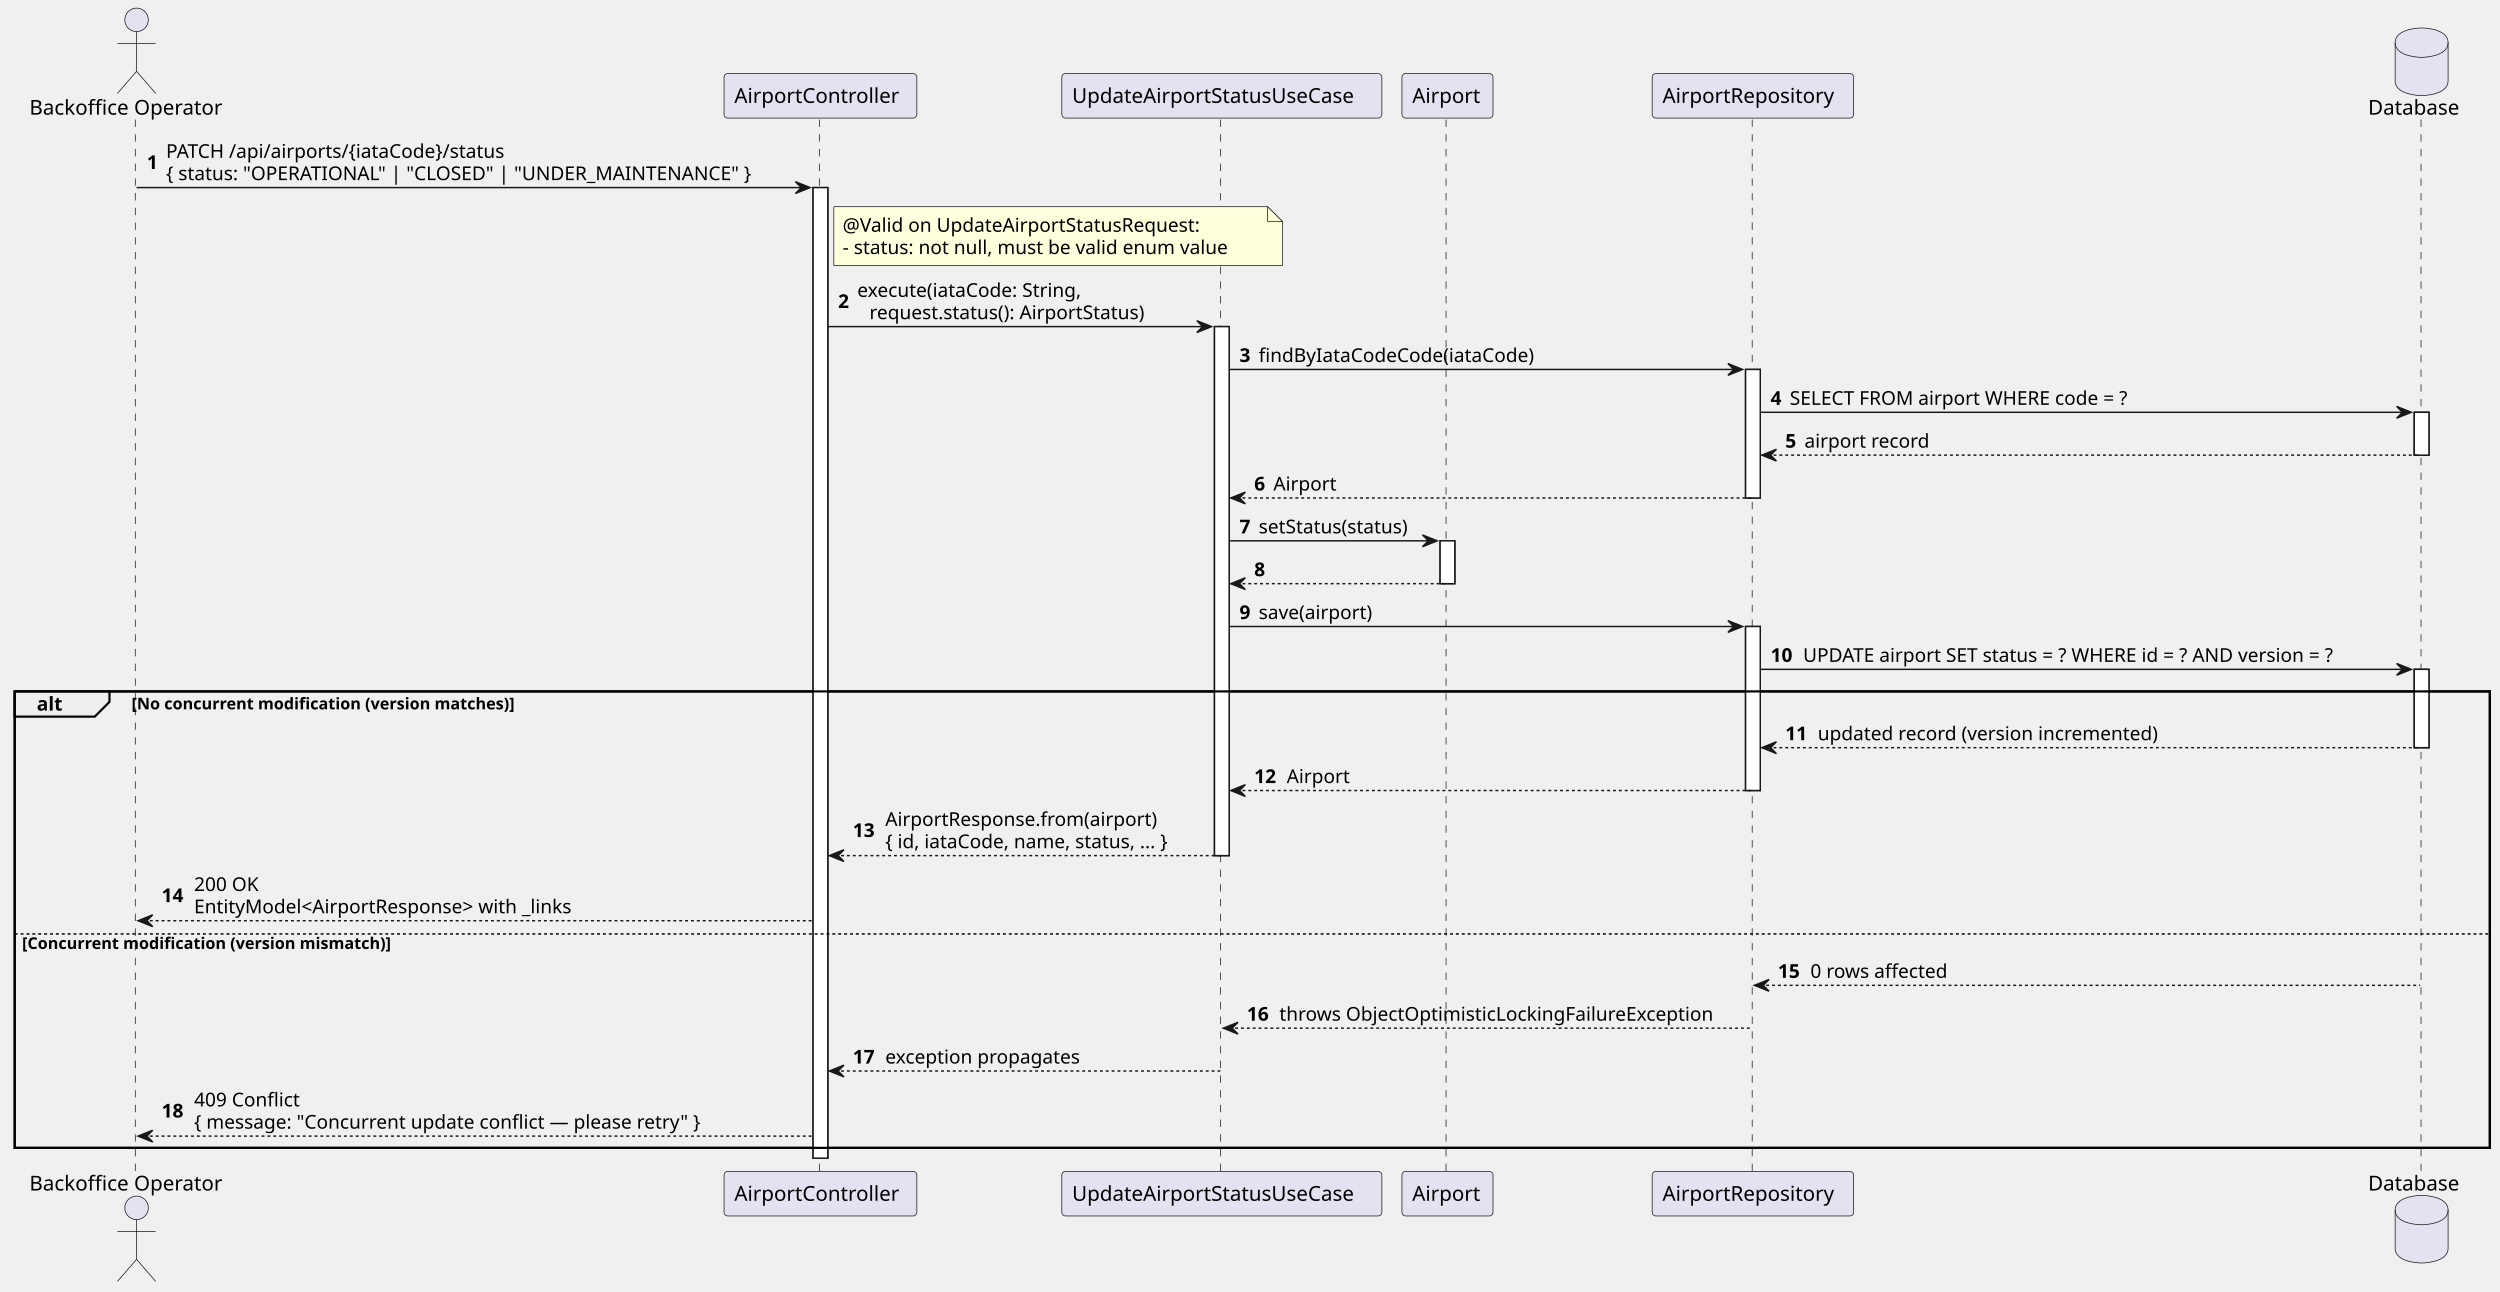
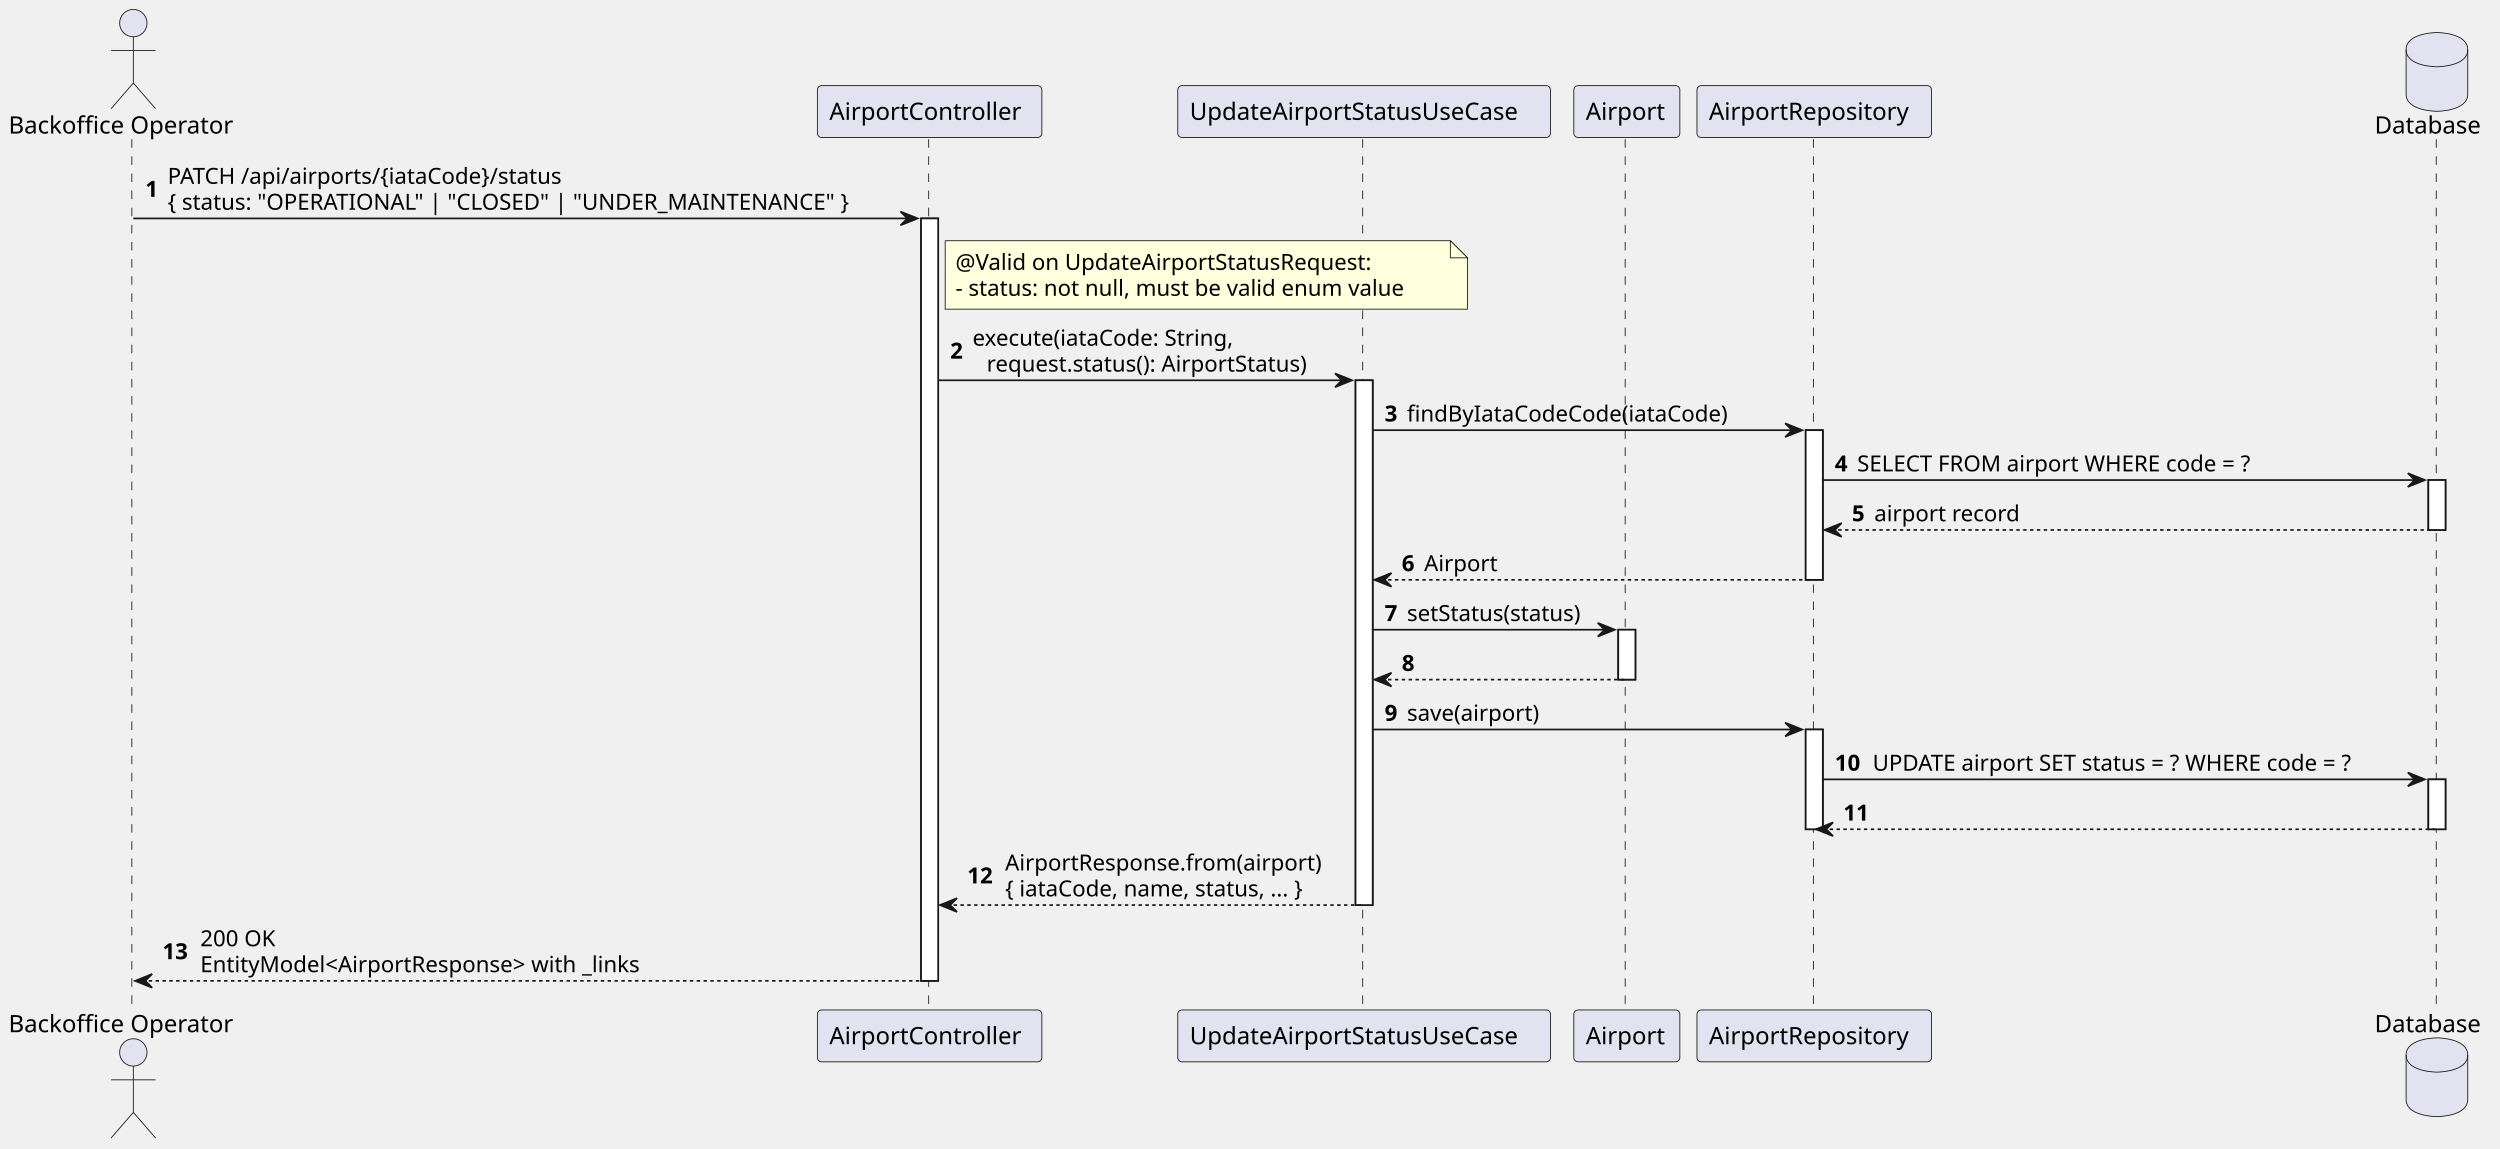
- <svg xmlns="http://www.w3.org/2000/svg" contentStyleType="text/css" data-diagram-type="SEQUENCE" height="878px" preserveAspectRatio="none" style="width:1700px;height:878px;background:#FFFFFF;" version="1.1" viewBox="0 0 1700 878" width="1700px" zoomAndPan="magnify">
+ <svg xmlns="http://www.w3.org/2000/svg" contentStyleType="text/css" data-diagram-type="SEQUENCE" height="671px" preserveAspectRatio="none" style="width:1460px;height:671px;background:#FFFFFF;" version="1.1" viewBox="0 0 1460 671" width="1460px" zoomAndPan="magnify">
  <defs />
  <g>
    <g>
-       <rect fill="#FFFFFF" height="659.992" style="stroke:#181818;stroke-width:1;" width="10" x="552.899" y="127.562" />
-     </g>
-     <g>
-       <rect fill="#FFFFFF" height="359.727" style="stroke:#181818;stroke-width:1;" width="10" x="825.852" y="222.094" />
-     </g>
-     <g>
-       <rect fill="#FFFFFF" height="29.133" style="stroke:#181818;stroke-width:1;" width="10" x="979.279" y="367.758" />
-     </g>
-     <g>
-       <rect fill="#FFFFFF" height="87.398" style="stroke:#181818;stroke-width:1;" width="10" x="1186.983" y="251.227" />
-     </g>
-     <g>
-       <rect fill="#FFFFFF" height="111.531" style="stroke:#181818;stroke-width:1;" width="10" x="1186.983" y="426.023" />
-     </g>
-     <g>
-       <rect fill="#FFFFFF" height="29.133" style="stroke:#181818;stroke-width:1;" width="10" x="1641.702" y="280.359" />
-     </g>
-     <g>
-       <rect fill="#FFFFFF" height="53.266" style="stroke:#181818;stroke-width:1;" width="10" x="1641.702" y="455.156" />
-     </g>
-     <rect fill="none" height="310.398" style="stroke:#000000;stroke-width:1.5;" width="1683.102" x="10" y="470.156" />
+       <rect fill="#FFFFFF" height="445.258" style="stroke:#181818;stroke-width:1;" width="10" x="537.899" y="127.562" />
+     </g>
+     <g>
+       <rect fill="#FFFFFF" height="306.461" style="stroke:#181818;stroke-width:1;" width="10" x="791.639" y="222.094" />
+     </g>
+     <g>
+       <rect fill="#FFFFFF" height="29.133" style="stroke:#181818;stroke-width:1;" width="10" x="945.067" y="367.758" />
+     </g>
+     <g>
+       <rect fill="#FFFFFF" height="87.398" style="stroke:#181818;stroke-width:1;" width="10" x="1054.523" y="251.227" />
+     </g>
+     <g>
+       <rect fill="#FFFFFF" height="58.266" style="stroke:#181818;stroke-width:1;" width="10" x="1054.523" y="426.023" />
+     </g>
+     <g>
+       <rect fill="#FFFFFF" height="29.133" style="stroke:#181818;stroke-width:1;" width="10" x="1418.166" y="280.359" />
+     </g>
+     <g>
+       <rect fill="#FFFFFF" height="29.133" style="stroke:#181818;stroke-width:1;" width="10" x="1418.166" y="455.156" />
+     </g>
    <g class="participant-lifeline" data-entity-uid="part1" data-qualified-name="BO" id="part1-lifeline">
      <g>
-         <rect fill="#000000" fill-opacity="0" height="716.258" width="8" x="88.863" y="81.297" />
-         <line style="stroke:#181818;stroke-width:0.5;stroke-dasharray:5,5;" x1="92" x2="92" y1="81.297" y2="797.555" />
+         <rect fill="#000000" fill-opacity="0" height="509.523" width="8" x="73.863" y="81.297" />
+         <line style="stroke:#181818;stroke-width:0.5;stroke-dasharray:5,5;" x1="77" x2="77" y1="81.297" y2="590.82" />
      </g>
    </g>
    <g class="participant-lifeline" data-entity-uid="part2" data-qualified-name="Ctrl" id="part2-lifeline">
      <g>
-         <rect fill="#000000" fill-opacity="0" height="716.258" width="8" x="553.899" y="81.297" />
-         <line style="stroke:#181818;stroke-width:0.5;stroke-dasharray:5,5;" x1="557.353" x2="557.353" y1="81.297" y2="797.555" />
+         <rect fill="#000000" fill-opacity="0" height="509.523" width="8" x="538.899" y="81.297" />
+         <line style="stroke:#181818;stroke-width:0.5;stroke-dasharray:5,5;" x1="542.353" x2="542.353" y1="81.297" y2="590.82" />
      </g>
    </g>
    <g class="participant-lifeline" data-entity-uid="part3" data-qualified-name="UC" id="part3-lifeline">
      <g>
-         <rect fill="#000000" fill-opacity="0" height="716.258" width="8" x="826.852" y="81.297" />
-         <line style="stroke:#181818;stroke-width:0.5;stroke-dasharray:5,5;" x1="830.027" x2="830.027" y1="81.297" y2="797.555" />
+         <rect fill="#000000" fill-opacity="0" height="509.523" width="8" x="792.639" y="81.297" />
+         <line style="stroke:#181818;stroke-width:0.5;stroke-dasharray:5,5;" x1="795.814" x2="795.814" y1="81.297" y2="590.82" />
      </g>
    </g>
    <g class="participant-lifeline" data-entity-uid="part4" data-qualified-name="Entity" id="part4-lifeline">
      <g>
-         <rect fill="#000000" fill-opacity="0" height="716.258" width="8" x="980.279" y="81.297" />
-         <line style="stroke:#181818;stroke-width:0.5;stroke-dasharray:5,5;" x1="983.319" x2="983.319" y1="81.297" y2="797.555" />
+         <rect fill="#000000" fill-opacity="0" height="509.523" width="8" x="946.067" y="81.297" />
+         <line style="stroke:#181818;stroke-width:0.5;stroke-dasharray:5,5;" x1="949.107" x2="949.107" y1="81.297" y2="590.82" />
      </g>
    </g>
    <g class="participant-lifeline" data-entity-uid="part5" data-qualified-name="Repo" id="part5-lifeline">
      <g>
-         <rect fill="#000000" fill-opacity="0" height="716.258" width="8" x="1187.983" y="81.297" />
-         <line style="stroke:#181818;stroke-width:0.5;stroke-dasharray:5,5;" x1="1191.487" x2="1191.487" y1="81.297" y2="797.555" />
+         <rect fill="#000000" fill-opacity="0" height="509.523" width="8" x="1055.523" y="81.297" />
+         <line style="stroke:#181818;stroke-width:0.5;stroke-dasharray:5,5;" x1="1059.027" x2="1059.027" y1="81.297" y2="590.82" />
      </g>
    </g>
    <g class="participant-lifeline" data-entity-uid="part6" data-qualified-name="DB" id="part6-lifeline">
      <g>
-         <rect fill="#000000" fill-opacity="0" height="716.258" width="8" x="1642.702" y="81.297" />
-         <line style="stroke:#181818;stroke-width:0.5;stroke-dasharray:5,5;" x1="1646.302" x2="1646.302" y1="81.297" y2="797.555" />
+         <rect fill="#000000" fill-opacity="0" height="509.523" width="8" x="1419.166" y="81.297" />
+         <line style="stroke:#181818;stroke-width:0.5;stroke-dasharray:5,5;" x1="1422.766" x2="1422.766" y1="81.297" y2="590.82" />
      </g>
    </g>
    <g class="participant participant-head" data-entity-uid="part1" data-qualified-name="BO" id="part1-head">
-       <text fill="#000000" font-family="sans-serif" font-size="14" lengthAdjust="spacing" textLength="139.727" x="20" y="77.995">Backoffice Operator</text>
-       <ellipse cx="92.863" cy="13.5" fill="#E2E2F0" rx="8" ry="8" style="stroke:#181818;stroke-width:0.5;" />
-       <path d="M92.863,21.5 L92.863,48.5 M79.863,29.5 L105.863,29.5 M92.863,48.5 L79.863,63.5 M92.863,48.5 L105.863,63.5" fill="none" style="stroke:#181818;stroke-width:0.5;" />
+       <text fill="#000000" font-family="sans-serif" font-size="14" lengthAdjust="spacing" textLength="139.727" x="5" y="77.995">Backoffice Operator</text>
+       <ellipse cx="77.863" cy="13.5" fill="#E2E2F0" rx="8" ry="8" style="stroke:#181818;stroke-width:0.5;" />
+       <path d="M77.863,21.5 L77.863,48.5 M64.863,29.5 L90.863,29.5 M77.863,48.5 L64.863,63.5 M77.863,48.5 L90.863,63.5" fill="none" style="stroke:#181818;stroke-width:0.5;" />
    </g>
    <g class="participant participant-tail" data-entity-uid="part1" data-qualified-name="BO" id="part1-tail">
-       <text fill="#000000" font-family="sans-serif" font-size="14" lengthAdjust="spacing" textLength="139.727" x="20" y="809.55">Backoffice Operator</text>
-       <ellipse cx="92.863" cy="821.352" fill="#E2E2F0" rx="8" ry="8" style="stroke:#181818;stroke-width:0.5;" />
-       <path d="M92.863,829.352 L92.863,856.352 M79.863,837.352 L105.863,837.352 M92.863,856.352 L79.863,871.352 M92.863,856.352 L105.863,871.352" fill="none" style="stroke:#181818;stroke-width:0.5;" />
+       <text fill="#000000" font-family="sans-serif" font-size="14" lengthAdjust="spacing" textLength="139.727" x="5" y="602.815">Backoffice Operator</text>
+       <ellipse cx="77.863" cy="614.617" fill="#E2E2F0" rx="8" ry="8" style="stroke:#181818;stroke-width:0.5;" />
+       <path d="M77.863,622.617 L77.863,649.617 M64.863,630.617 L90.863,630.617 M77.863,649.617 L64.863,664.617 M77.863,649.617 L90.863,664.617" fill="none" style="stroke:#181818;stroke-width:0.5;" />
    </g>
    <g class="participant participant-head" data-entity-uid="part2" data-qualified-name="Ctrl" id="part2-head">
-       <rect fill="#E2E2F0" height="30.297" rx="2.5" ry="2.5" style="stroke:#181818;stroke-width:0.5;" width="131.093" x="492.353" y="50" />
-       <text fill="#000000" font-family="sans-serif" font-size="14" lengthAdjust="spacing" textLength="117.093" x="499.353" y="69.995">AirportController</text>
+       <rect fill="#E2E2F0" height="30.297" rx="2.5" ry="2.5" style="stroke:#181818;stroke-width:0.5;" width="131.093" x="477.353" y="50" />
+       <text fill="#000000" font-family="sans-serif" font-size="14" lengthAdjust="spacing" textLength="117.093" x="484.353" y="69.995">AirportController</text>
    </g>
    <g class="participant participant-tail" data-entity-uid="part2" data-qualified-name="Ctrl" id="part2-tail">
-       <rect fill="#E2E2F0" height="30.297" rx="2.5" ry="2.5" style="stroke:#181818;stroke-width:0.5;" width="131.093" x="492.353" y="796.555" />
-       <text fill="#000000" font-family="sans-serif" font-size="14" lengthAdjust="spacing" textLength="117.093" x="499.353" y="816.55">AirportController</text>
+       <rect fill="#E2E2F0" height="30.297" rx="2.5" ry="2.5" style="stroke:#181818;stroke-width:0.5;" width="131.093" x="477.353" y="589.82" />
+       <text fill="#000000" font-family="sans-serif" font-size="14" lengthAdjust="spacing" textLength="117.093" x="484.353" y="609.815">AirportController</text>
    </g>
    <g class="participant participant-head" data-entity-uid="part3" data-qualified-name="UC" id="part3-head">
-       <rect fill="#E2E2F0" height="30.297" rx="2.5" ry="2.5" style="stroke:#181818;stroke-width:0.5;" width="217.649" x="722.027" y="50" />
-       <text fill="#000000" font-family="sans-serif" font-size="14" lengthAdjust="spacing" textLength="203.649" x="729.027" y="69.995">UpdateAirportStatusUseCase</text>
+       <rect fill="#E2E2F0" height="30.297" rx="2.5" ry="2.5" style="stroke:#181818;stroke-width:0.5;" width="217.649" x="687.814" y="50" />
+       <text fill="#000000" font-family="sans-serif" font-size="14" lengthAdjust="spacing" textLength="203.649" x="694.814" y="69.995">UpdateAirportStatusUseCase</text>
    </g>
    <g class="participant participant-tail" data-entity-uid="part3" data-qualified-name="UC" id="part3-tail">
-       <rect fill="#E2E2F0" height="30.297" rx="2.5" ry="2.5" style="stroke:#181818;stroke-width:0.5;" width="217.649" x="722.027" y="796.555" />
-       <text fill="#000000" font-family="sans-serif" font-size="14" lengthAdjust="spacing" textLength="203.649" x="729.027" y="816.55">UpdateAirportStatusUseCase</text>
+       <rect fill="#E2E2F0" height="30.297" rx="2.5" ry="2.5" style="stroke:#181818;stroke-width:0.5;" width="217.649" x="687.814" y="589.82" />
+       <text fill="#000000" font-family="sans-serif" font-size="14" lengthAdjust="spacing" textLength="203.649" x="694.814" y="609.815">UpdateAirportStatusUseCase</text>
    </g>
    <g class="participant participant-head" data-entity-uid="part4" data-qualified-name="Entity" id="part4-head">
-       <rect fill="#E2E2F0" height="30.297" rx="2.5" ry="2.5" style="stroke:#181818;stroke-width:0.5;" width="61.92" x="953.319" y="50" />
-       <text fill="#000000" font-family="sans-serif" font-size="14" lengthAdjust="spacing" textLength="47.92" x="960.319" y="69.995">Airport</text>
+       <rect fill="#E2E2F0" height="30.297" rx="2.5" ry="2.5" style="stroke:#181818;stroke-width:0.5;" width="61.92" x="919.107" y="50" />
+       <text fill="#000000" font-family="sans-serif" font-size="14" lengthAdjust="spacing" textLength="47.92" x="926.107" y="69.995">Airport</text>
    </g>
    <g class="participant participant-tail" data-entity-uid="part4" data-qualified-name="Entity" id="part4-tail">
-       <rect fill="#E2E2F0" height="30.297" rx="2.5" ry="2.5" style="stroke:#181818;stroke-width:0.5;" width="61.92" x="953.319" y="796.555" />
-       <text fill="#000000" font-family="sans-serif" font-size="14" lengthAdjust="spacing" textLength="47.92" x="960.319" y="816.55">Airport</text>
+       <rect fill="#E2E2F0" height="30.297" rx="2.5" ry="2.5" style="stroke:#181818;stroke-width:0.5;" width="61.92" x="919.107" y="589.82" />
+       <text fill="#000000" font-family="sans-serif" font-size="14" lengthAdjust="spacing" textLength="47.92" x="926.107" y="609.815">Airport</text>
    </g>
    <g class="participant participant-head" data-entity-uid="part5" data-qualified-name="Repo" id="part5-head">
-       <rect fill="#E2E2F0" height="30.297" rx="2.5" ry="2.5" style="stroke:#181818;stroke-width:0.5;" width="136.992" x="1123.487" y="50" />
-       <text fill="#000000" font-family="sans-serif" font-size="14" lengthAdjust="spacing" textLength="122.992" x="1130.487" y="69.995">AirportRepository</text>
+       <rect fill="#E2E2F0" height="30.297" rx="2.5" ry="2.5" style="stroke:#181818;stroke-width:0.5;" width="136.992" x="991.027" y="50" />
+       <text fill="#000000" font-family="sans-serif" font-size="14" lengthAdjust="spacing" textLength="122.992" x="998.027" y="69.995">AirportRepository</text>
    </g>
    <g class="participant participant-tail" data-entity-uid="part5" data-qualified-name="Repo" id="part5-tail">
-       <rect fill="#E2E2F0" height="30.297" rx="2.5" ry="2.5" style="stroke:#181818;stroke-width:0.5;" width="136.992" x="1123.487" y="796.555" />
-       <text fill="#000000" font-family="sans-serif" font-size="14" lengthAdjust="spacing" textLength="122.992" x="1130.487" y="816.55">AirportRepository</text>
+       <rect fill="#E2E2F0" height="30.297" rx="2.5" ry="2.5" style="stroke:#181818;stroke-width:0.5;" width="136.992" x="991.027" y="589.82" />
+       <text fill="#000000" font-family="sans-serif" font-size="14" lengthAdjust="spacing" textLength="122.992" x="998.027" y="609.815">AirportRepository</text>
    </g>
    <g class="participant participant-head" data-entity-uid="part6" data-qualified-name="DB" id="part6-head">
-       <text fill="#000000" font-family="sans-serif" font-size="14" lengthAdjust="spacing" textLength="66.801" x="1610.302" y="77.995">Database</text>
-       <path d="M1628.702,29 C1628.702,19 1646.702,19 1646.702,19 C1646.702,19 1664.702,19 1664.702,29 L1664.702,55 C1664.702,65 1646.702,65 1646.702,65 C1646.702,65 1628.702,65 1628.702,55 L1628.702,29" fill="#E2E2F0" style="stroke:#181818;stroke-width:0.5;" />
-       <path d="M1628.702,29 C1628.702,39 1646.702,39 1646.702,39 C1646.702,39 1664.702,39 1664.702,29" fill="none" style="stroke:#181818;stroke-width:0.5;" />
+       <text fill="#000000" font-family="sans-serif" font-size="14" lengthAdjust="spacing" textLength="66.801" x="1386.766" y="77.995">Database</text>
+       <path d="M1405.166,29 C1405.166,19 1423.166,19 1423.166,19 C1423.166,19 1441.166,19 1441.166,29 L1441.166,55 C1441.166,65 1423.166,65 1423.166,65 C1423.166,65 1405.166,65 1405.166,55 L1405.166,29" fill="#E2E2F0" style="stroke:#181818;stroke-width:0.5;" />
+       <path d="M1405.166,29 C1405.166,39 1423.166,39 1423.166,39 C1423.166,39 1441.166,39 1441.166,29" fill="none" style="stroke:#181818;stroke-width:0.5;" />
    </g>
    <g class="participant participant-tail" data-entity-uid="part6" data-qualified-name="DB" id="part6-tail">
-       <text fill="#000000" font-family="sans-serif" font-size="14" lengthAdjust="spacing" textLength="66.801" x="1610.302" y="809.55">Database</text>
-       <path d="M1628.702,822.852 C1628.702,812.852 1646.702,812.852 1646.702,812.852 C1646.702,812.852 1664.702,812.852 1664.702,822.852 L1664.702,848.852 C1664.702,858.852 1646.702,858.852 1646.702,858.852 C1646.702,858.852 1628.702,858.852 1628.702,848.852 L1628.702,822.852" fill="#E2E2F0" style="stroke:#181818;stroke-width:0.5;" />
-       <path d="M1628.702,822.852 C1628.702,832.852 1646.702,832.852 1646.702,832.852 C1646.702,832.852 1664.702,832.852 1664.702,822.852" fill="none" style="stroke:#181818;stroke-width:0.5;" />
-     </g>
-     <g>
-       <rect fill="#FFFFFF" height="659.992" style="stroke:#181818;stroke-width:1;" width="10" x="552.899" y="127.562" />
-     </g>
-     <g>
-       <rect fill="#FFFFFF" height="359.727" style="stroke:#181818;stroke-width:1;" width="10" x="825.852" y="222.094" />
-     </g>
-     <g>
-       <rect fill="#FFFFFF" height="29.133" style="stroke:#181818;stroke-width:1;" width="10" x="979.279" y="367.758" />
-     </g>
-     <g>
-       <rect fill="#FFFFFF" height="87.398" style="stroke:#181818;stroke-width:1;" width="10" x="1186.983" y="251.227" />
-     </g>
-     <g>
-       <rect fill="#FFFFFF" height="111.531" style="stroke:#181818;stroke-width:1;" width="10" x="1186.983" y="426.023" />
-     </g>
-     <g>
-       <rect fill="#FFFFFF" height="29.133" style="stroke:#181818;stroke-width:1;" width="10" x="1641.702" y="280.359" />
-     </g>
-     <g>
-       <rect fill="#FFFFFF" height="53.266" style="stroke:#181818;stroke-width:1;" width="10" x="1641.702" y="455.156" />
+       <text fill="#000000" font-family="sans-serif" font-size="14" lengthAdjust="spacing" textLength="66.801" x="1386.766" y="602.815">Database</text>
+       <path d="M1405.166,616.117 C1405.166,606.117 1423.166,606.117 1423.166,606.117 C1423.166,606.117 1441.166,606.117 1441.166,616.117 L1441.166,642.117 C1441.166,652.117 1423.166,652.117 1423.166,652.117 C1423.166,652.117 1405.166,652.117 1405.166,642.117 L1405.166,616.117" fill="#E2E2F0" style="stroke:#181818;stroke-width:0.5;" />
+       <path d="M1405.166,616.117 C1405.166,626.117 1423.166,626.117 1423.166,626.117 C1423.166,626.117 1441.166,626.117 1441.166,616.117" fill="none" style="stroke:#181818;stroke-width:0.5;" />
+     </g>
+     <g>
+       <rect fill="#FFFFFF" height="445.258" style="stroke:#181818;stroke-width:1;" width="10" x="537.899" y="127.562" />
+     </g>
+     <g>
+       <rect fill="#FFFFFF" height="306.461" style="stroke:#181818;stroke-width:1;" width="10" x="791.639" y="222.094" />
+     </g>
+     <g>
+       <rect fill="#FFFFFF" height="29.133" style="stroke:#181818;stroke-width:1;" width="10" x="945.067" y="367.758" />
+     </g>
+     <g>
+       <rect fill="#FFFFFF" height="87.398" style="stroke:#181818;stroke-width:1;" width="10" x="1054.523" y="251.227" />
+     </g>
+     <g>
+       <rect fill="#FFFFFF" height="58.266" style="stroke:#181818;stroke-width:1;" width="10" x="1054.523" y="426.023" />
+     </g>
+     <g>
+       <rect fill="#FFFFFF" height="29.133" style="stroke:#181818;stroke-width:1;" width="10" x="1418.166" y="280.359" />
+     </g>
+     <g>
+       <rect fill="#FFFFFF" height="29.133" style="stroke:#181818;stroke-width:1;" width="10" x="1418.166" y="455.156" />
    </g>
    <g class="message" data-entity-1="part1" data-entity-2="part2" id="msg1">
-       <polygon fill="#181818" points="540.899,123.562,550.899,127.562,540.899,131.562,544.899,127.562" style="stroke:#181818;stroke-width:1;" />
-       <line style="stroke:#181818;stroke-width:1;" x1="92.863" x2="546.899" y1="127.562" y2="127.562" />
-       <text fill="#000000" font-family="sans-serif" font-size="13" font-weight="bold" lengthAdjust="spacing" textLength="9.045" x="99.863" y="114.93">1</text>
-       <text fill="#000000" font-family="sans-serif" font-size="13" lengthAdjust="spacing" textLength="249.761" x="112.909" y="107.364">PATCH /api/airports/{iataCode}/status</text>
-       <text fill="#000000" font-family="sans-serif" font-size="13" lengthAdjust="spacing" textLength="427.991" x="112.909" y="122.497">{ status: "OPERATIONAL" | "CLOSED" | "UNDER_MAINTENANCE" }</text>
-     </g>
-     <path d="M567,140.562 L567,180.562 L872,180.562 L872,150.562 L862,140.562 L567,140.562" fill="#FEFFDD" style="stroke:#181818;stroke-width:0.5;" />
-     <path d="M862,140.562 L862,150.562 L872,150.562 L862,140.562" fill="#FEFFDD" style="stroke:#181818;stroke-width:0.5;" />
-     <text fill="#000000" font-family="sans-serif" font-size="13" lengthAdjust="spacing" textLength="260.565" x="573" y="157.629">@Valid on UpdateAirportStatusRequest:</text>
-     <text fill="#000000" font-family="sans-serif" font-size="13" lengthAdjust="spacing" textLength="284.007" x="573" y="172.762">- status: not null, must be valid enum value</text>
+       <polygon fill="#181818" points="525.899,123.562,535.899,127.562,525.899,131.562,529.899,127.562" style="stroke:#181818;stroke-width:1;" />
+       <line style="stroke:#181818;stroke-width:1;" x1="77.863" x2="531.899" y1="127.562" y2="127.562" />
+       <text fill="#000000" font-family="sans-serif" font-size="13" font-weight="bold" lengthAdjust="spacing" textLength="9.045" x="84.863" y="114.93">1</text>
+       <text fill="#000000" font-family="sans-serif" font-size="13" lengthAdjust="spacing" textLength="249.761" x="97.909" y="107.364">PATCH /api/airports/{iataCode}/status</text>
+       <text fill="#000000" font-family="sans-serif" font-size="13" lengthAdjust="spacing" textLength="427.991" x="97.909" y="122.497">{ status: "OPERATIONAL" | "CLOSED" | "UNDER_MAINTENANCE" }</text>
+     </g>
+     <path d="M552,140.562 L552,180.562 L857,180.562 L857,150.562 L847,140.562 L552,140.562" fill="#FEFFDD" style="stroke:#181818;stroke-width:0.5;" />
+     <path d="M847,140.562 L847,150.562 L857,150.562 L847,140.562" fill="#FEFFDD" style="stroke:#181818;stroke-width:0.5;" />
+     <text fill="#000000" font-family="sans-serif" font-size="13" lengthAdjust="spacing" textLength="260.565" x="558" y="157.629">@Valid on UpdateAirportStatusRequest:</text>
+     <text fill="#000000" font-family="sans-serif" font-size="13" lengthAdjust="spacing" textLength="284.007" x="558" y="172.762">- status: not null, must be valid enum value</text>
    <g class="message" data-entity-1="part2" data-entity-2="part3" id="msg2">
-       <polygon fill="#181818" points="813.852,218.094,823.852,222.094,813.852,226.094,817.852,222.094" style="stroke:#181818;stroke-width:1;" />
-       <line style="stroke:#181818;stroke-width:1;" x1="562.899" x2="819.852" y1="222.094" y2="222.094" />
-       <text fill="#000000" font-family="sans-serif" font-size="13" font-weight="bold" lengthAdjust="spacing" textLength="9.045" x="569.899" y="209.461">2</text>
-       <text fill="#000000" font-family="sans-serif" font-size="13" lengthAdjust="spacing" textLength="166.607" x="582.945" y="201.895">execute(iataCode: String,</text>
-       <text fill="#000000" font-family="sans-serif" font-size="13" lengthAdjust="spacing" textLength="203.43" x="591.21" y="217.028">request.status(): AirportStatus)</text>
+       <polygon fill="#181818" points="779.639,218.094,789.639,222.094,779.639,226.094,783.639,222.094" style="stroke:#181818;stroke-width:1;" />
+       <line style="stroke:#181818;stroke-width:1;" x1="547.899" x2="785.639" y1="222.094" y2="222.094" />
+       <text fill="#000000" font-family="sans-serif" font-size="13" font-weight="bold" lengthAdjust="spacing" textLength="9.045" x="554.899" y="209.461">2</text>
+       <text fill="#000000" font-family="sans-serif" font-size="13" lengthAdjust="spacing" textLength="166.607" x="567.945" y="201.895">execute(iataCode: String,</text>
+       <text fill="#000000" font-family="sans-serif" font-size="13" lengthAdjust="spacing" textLength="203.43" x="576.21" y="217.028">request.status(): AirportStatus)</text>
    </g>
    <g class="message" data-entity-1="part3" data-entity-2="part5" id="msg3">
-       <polygon fill="#181818" points="1174.983,247.227,1184.983,251.227,1174.983,255.227,1178.983,251.227" style="stroke:#181818;stroke-width:1;" />
-       <line style="stroke:#181818;stroke-width:1;" x1="835.852" x2="1180.983" y1="251.227" y2="251.227" />
-       <text fill="#000000" font-family="sans-serif" font-size="13" font-weight="bold" lengthAdjust="spacing" textLength="9.045" x="842.852" y="246.161">3</text>
-       <text fill="#000000" font-family="sans-serif" font-size="13" lengthAdjust="spacing" textLength="200.783" x="855.897" y="246.161">findByIataCodeCode(iataCode)</text>
+       <polygon fill="#181818" points="1042.523,247.227,1052.523,251.227,1042.523,255.227,1046.523,251.227" style="stroke:#181818;stroke-width:1;" />
+       <line style="stroke:#181818;stroke-width:1;" x1="801.639" x2="1048.523" y1="251.227" y2="251.227" />
+       <text fill="#000000" font-family="sans-serif" font-size="13" font-weight="bold" lengthAdjust="spacing" textLength="9.045" x="808.639" y="246.161">3</text>
+       <text fill="#000000" font-family="sans-serif" font-size="13" lengthAdjust="spacing" textLength="200.783" x="821.685" y="246.161">findByIataCodeCode(iataCode)</text>
    </g>
    <g class="message" data-entity-1="part5" data-entity-2="part6" id="msg4">
-       <polygon fill="#181818" points="1629.702,276.359,1639.702,280.359,1629.702,284.359,1633.702,280.359" style="stroke:#181818;stroke-width:1;" />
-       <line style="stroke:#181818;stroke-width:1;" x1="1196.983" x2="1635.702" y1="280.359" y2="280.359" />
-       <text fill="#000000" font-family="sans-serif" font-size="13" font-weight="bold" lengthAdjust="spacing" textLength="9.045" x="1203.983" y="275.293">4</text>
-       <text fill="#000000" font-family="sans-serif" font-size="13" lengthAdjust="spacing" textLength="252.497" x="1217.028" y="275.293">SELECT FROM airport WHERE code = ?</text>
+       <polygon fill="#181818" points="1406.166,276.359,1416.166,280.359,1406.166,284.359,1410.166,280.359" style="stroke:#181818;stroke-width:1;" />
+       <line style="stroke:#181818;stroke-width:1;" x1="1064.523" x2="1412.166" y1="280.359" y2="280.359" />
+       <text fill="#000000" font-family="sans-serif" font-size="13" font-weight="bold" lengthAdjust="spacing" textLength="9.045" x="1071.523" y="275.293">4</text>
+       <text fill="#000000" font-family="sans-serif" font-size="13" lengthAdjust="spacing" textLength="252.497" x="1084.568" y="275.293">SELECT FROM airport WHERE code = ?</text>
    </g>
    <g class="message" data-entity-1="part6" data-entity-2="part5" id="msg5">
-       <polygon fill="#181818" points="1207.983,305.492,1197.983,309.492,1207.983,313.492,1203.983,309.492" style="stroke:#181818;stroke-width:1;" />
-       <line style="stroke:#181818;stroke-width:1;stroke-dasharray:2,2;" x1="1201.983" x2="1645.702" y1="309.492" y2="309.492" />
-       <text fill="#000000" font-family="sans-serif" font-size="13" font-weight="bold" lengthAdjust="spacing" textLength="9.045" x="1213.983" y="304.426">5</text>
-       <text fill="#000000" font-family="sans-serif" font-size="13" lengthAdjust="spacing" textLength="89.743" x="1227.028" y="304.426">airport record</text>
+       <polygon fill="#181818" points="1075.523,305.492,1065.523,309.492,1075.523,313.492,1071.523,309.492" style="stroke:#181818;stroke-width:1;" />
+       <line style="stroke:#181818;stroke-width:1;stroke-dasharray:2,2;" x1="1069.523" x2="1422.166" y1="309.492" y2="309.492" />
+       <text fill="#000000" font-family="sans-serif" font-size="13" font-weight="bold" lengthAdjust="spacing" textLength="9.045" x="1081.523" y="304.426">5</text>
+       <text fill="#000000" font-family="sans-serif" font-size="13" lengthAdjust="spacing" textLength="89.743" x="1094.568" y="304.426">airport record</text>
    </g>
    <g class="message" data-entity-1="part5" data-entity-2="part3" id="msg6">
-       <polygon fill="#181818" points="846.852,334.625,836.852,338.625,846.852,342.625,842.852,338.625" style="stroke:#181818;stroke-width:1;" />
-       <line style="stroke:#181818;stroke-width:1;stroke-dasharray:2,2;" x1="840.852" x2="1190.983" y1="338.625" y2="338.625" />
-       <text fill="#000000" font-family="sans-serif" font-size="13" font-weight="bold" lengthAdjust="spacing" textLength="9.045" x="852.852" y="333.559">6</text>
-       <text fill="#000000" font-family="sans-serif" font-size="13" lengthAdjust="spacing" textLength="44.497" x="865.897" y="333.559">Airport</text>
+       <polygon fill="#181818" points="812.639,334.625,802.639,338.625,812.639,342.625,808.639,338.625" style="stroke:#181818;stroke-width:1;" />
+       <line style="stroke:#181818;stroke-width:1;stroke-dasharray:2,2;" x1="806.639" x2="1058.523" y1="338.625" y2="338.625" />
+       <text fill="#000000" font-family="sans-serif" font-size="13" font-weight="bold" lengthAdjust="spacing" textLength="9.045" x="818.639" y="333.559">6</text>
+       <text fill="#000000" font-family="sans-serif" font-size="13" lengthAdjust="spacing" textLength="44.497" x="831.685" y="333.559">Airport</text>
    </g>
    <g class="message" data-entity-1="part3" data-entity-2="part4" id="msg7">
-       <polygon fill="#181818" points="967.279,363.758,977.279,367.758,967.279,371.758,971.279,367.758" style="stroke:#181818;stroke-width:1;" />
-       <line style="stroke:#181818;stroke-width:1;" x1="835.852" x2="973.279" y1="367.758" y2="367.758" />
-       <text fill="#000000" font-family="sans-serif" font-size="13" font-weight="bold" lengthAdjust="spacing" textLength="9.045" x="842.852" y="362.692">7</text>
-       <text fill="#000000" font-family="sans-serif" font-size="13" lengthAdjust="spacing" textLength="111.382" x="855.897" y="362.692">setStatus(status)</text>
+       <polygon fill="#181818" points="933.067,363.758,943.067,367.758,933.067,371.758,937.067,367.758" style="stroke:#181818;stroke-width:1;" />
+       <line style="stroke:#181818;stroke-width:1;" x1="801.639" x2="939.067" y1="367.758" y2="367.758" />
+       <text fill="#000000" font-family="sans-serif" font-size="13" font-weight="bold" lengthAdjust="spacing" textLength="9.045" x="808.639" y="362.692">7</text>
+       <text fill="#000000" font-family="sans-serif" font-size="13" lengthAdjust="spacing" textLength="111.382" x="821.685" y="362.692">setStatus(status)</text>
    </g>
    <g class="message" data-entity-1="part4" data-entity-2="part3" id="msg8">
-       <polygon fill="#181818" points="846.852,392.891,836.852,396.891,846.852,400.891,842.852,396.891" style="stroke:#181818;stroke-width:1;" />
-       <line style="stroke:#181818;stroke-width:1;stroke-dasharray:2,2;" x1="840.852" x2="983.279" y1="396.891" y2="396.891" />
-       <text fill="#000000" font-family="sans-serif" font-size="13" font-weight="bold" lengthAdjust="spacing" textLength="9.045" x="852.852" y="391.825">8</text>
-       <text fill="#000000" font-family="sans-serif" font-size="13" lengthAdjust="spacing" textLength="4.132" x="865.897" y="391.825"> </text>
+       <polygon fill="#181818" points="812.639,392.891,802.639,396.891,812.639,400.891,808.639,396.891" style="stroke:#181818;stroke-width:1;" />
+       <line style="stroke:#181818;stroke-width:1;stroke-dasharray:2,2;" x1="806.639" x2="949.067" y1="396.891" y2="396.891" />
+       <text fill="#000000" font-family="sans-serif" font-size="13" font-weight="bold" lengthAdjust="spacing" textLength="9.045" x="818.639" y="391.825">8</text>
+       <text fill="#000000" font-family="sans-serif" font-size="13" lengthAdjust="spacing" textLength="4.132" x="831.685" y="391.825"> </text>
    </g>
    <g class="message" data-entity-1="part3" data-entity-2="part5" id="msg9">
-       <polygon fill="#181818" points="1174.983,422.023,1184.983,426.023,1174.983,430.023,1178.983,426.023" style="stroke:#181818;stroke-width:1;" />
-       <line style="stroke:#181818;stroke-width:1;" x1="835.852" x2="1180.983" y1="426.023" y2="426.023" />
-       <text fill="#000000" font-family="sans-serif" font-size="13" font-weight="bold" lengthAdjust="spacing" textLength="9.045" x="842.852" y="420.957">9</text>
-       <text fill="#000000" font-family="sans-serif" font-size="13" lengthAdjust="spacing" textLength="84.144" x="855.897" y="420.957">save(airport)</text>
+       <polygon fill="#181818" points="1042.523,422.023,1052.523,426.023,1042.523,430.023,1046.523,426.023" style="stroke:#181818;stroke-width:1;" />
+       <line style="stroke:#181818;stroke-width:1;" x1="801.639" x2="1048.523" y1="426.023" y2="426.023" />
+       <text fill="#000000" font-family="sans-serif" font-size="13" font-weight="bold" lengthAdjust="spacing" textLength="9.045" x="808.639" y="420.957">9</text>
+       <text fill="#000000" font-family="sans-serif" font-size="13" lengthAdjust="spacing" textLength="84.144" x="821.685" y="420.957">save(airport)</text>
    </g>
    <g class="message" data-entity-1="part5" data-entity-2="part6" id="msg10">
-       <polygon fill="#181818" points="1629.702,451.156,1639.702,455.156,1629.702,459.156,1633.702,455.156" style="stroke:#181818;stroke-width:1;" />
-       <line style="stroke:#181818;stroke-width:1;" x1="1196.983" x2="1635.702" y1="455.156" y2="455.156" />
-       <text fill="#000000" font-family="sans-serif" font-size="13" font-weight="bold" lengthAdjust="spacing" textLength="18.091" x="1203.983" y="450.09">10</text>
-       <text fill="#000000" font-family="sans-serif" font-size="13" lengthAdjust="spacing" textLength="403.628" x="1226.074" y="450.09">UPDATE airport SET status = ? WHERE id = ? AND version = ?</text>
-     </g>
-     <path d="M10,470.156 L74.443,470.156 L74.443,477.289 L64.443,487.289 L10,487.289 L10,470.156" fill="#EEEEEE" style="stroke:#000000;stroke-width:1.5;" />
-     <rect fill="none" height="310.398" style="stroke:#000000;stroke-width:1.5;" width="1683.102" x="10" y="470.156" />
-     <text fill="#000000" font-family="sans-serif" font-size="13" font-weight="bold" lengthAdjust="spacing" textLength="19.443" x="25" y="483.223">alt</text>
-     <text fill="#000000" font-family="sans-serif" font-size="11" font-weight="bold" lengthAdjust="spacing" textLength="295.695" x="89.443" y="482.367">[No concurrent modification (version matches)]</text>
+       <polygon fill="#181818" points="1406.166,451.156,1416.166,455.156,1406.166,459.156,1410.166,455.156" style="stroke:#181818;stroke-width:1;" />
+       <line style="stroke:#181818;stroke-width:1;" x1="1064.523" x2="1412.166" y1="455.156" y2="455.156" />
+       <text fill="#000000" font-family="sans-serif" font-size="13" font-weight="bold" lengthAdjust="spacing" textLength="18.091" x="1071.523" y="450.09">10</text>
+       <text fill="#000000" font-family="sans-serif" font-size="13" lengthAdjust="spacing" textLength="312.552" x="1093.614" y="450.09">UPDATE airport SET status = ? WHERE code = ?</text>
+     </g>
    <g class="message" data-entity-1="part6" data-entity-2="part5" id="msg11">
-       <polygon fill="#181818" points="1207.983,504.422,1197.983,508.422,1207.983,512.422,1203.983,508.422" style="stroke:#181818;stroke-width:1;" />
-       <line style="stroke:#181818;stroke-width:1;stroke-dasharray:2,2;" x1="1201.983" x2="1645.702" y1="508.422" y2="508.422" />
-       <text fill="#000000" font-family="sans-serif" font-size="13" font-weight="bold" lengthAdjust="spacing" textLength="18.091" x="1213.983" y="503.356">11</text>
-       <text fill="#000000" font-family="sans-serif" font-size="13" lengthAdjust="spacing" textLength="248.841" x="1236.074" y="503.356">updated record (version incremented)</text>
-     </g>
-     <g class="message" data-entity-1="part5" data-entity-2="part3" id="msg12">
-       <polygon fill="#181818" points="846.852,533.555,836.852,537.555,846.852,541.555,842.852,537.555" style="stroke:#181818;stroke-width:1;" />
-       <line style="stroke:#181818;stroke-width:1;stroke-dasharray:2,2;" x1="840.852" x2="1190.983" y1="537.555" y2="537.555" />
-       <text fill="#000000" font-family="sans-serif" font-size="13" font-weight="bold" lengthAdjust="spacing" textLength="18.091" x="852.852" y="532.489">12</text>
-       <text fill="#000000" font-family="sans-serif" font-size="13" lengthAdjust="spacing" textLength="44.497" x="874.942" y="532.489">Airport</text>
-     </g>
-     <g class="message" data-entity-1="part3" data-entity-2="part2" id="msg13">
-       <polygon fill="#181818" points="573.899,577.82,563.899,581.82,573.899,585.82,569.899,581.82" style="stroke:#181818;stroke-width:1;" />
-       <line style="stroke:#181818;stroke-width:1;stroke-dasharray:2,2;" x1="567.899" x2="829.852" y1="581.82" y2="581.82" />
-       <text fill="#000000" font-family="sans-serif" font-size="13" font-weight="bold" lengthAdjust="spacing" textLength="18.091" x="579.899" y="569.188">13</text>
-       <text fill="#000000" font-family="sans-serif" font-size="13" lengthAdjust="spacing" textLength="195.901" x="601.99" y="561.622">AirportResponse.from(airport)</text>
-       <text fill="#000000" font-family="sans-serif" font-size="13" lengthAdjust="spacing" textLength="216.861" x="601.99" y="576.754">{ id, iataCode, name, status, ... }</text>
-     </g>
-     <g class="message" data-entity-1="part2" data-entity-2="part1" id="msg14">
-       <polygon fill="#181818" points="103.863,622.086,93.863,626.086,103.863,630.086,99.863,626.086" style="stroke:#181818;stroke-width:1;" />
-       <line style="stroke:#181818;stroke-width:1;stroke-dasharray:2,2;" x1="97.863" x2="551.899" y1="626.086" y2="626.086" />
-       <text fill="#000000" font-family="sans-serif" font-size="13" font-weight="bold" lengthAdjust="spacing" textLength="18.091" x="109.863" y="613.454">14</text>
-       <text fill="#000000" font-family="sans-serif" font-size="13" lengthAdjust="spacing" textLength="47.703" x="131.954" y="605.887">200 OK</text>
-       <text fill="#000000" font-family="sans-serif" font-size="13" lengthAdjust="spacing" textLength="278.396" x="131.954" y="621.02">EntityModel&lt;AirportResponse&gt; with _links</text>
-     </g>
-     <line style="stroke:#000000;stroke-width:1;stroke-dasharray:2,2;" x1="10" x2="1693.102" y1="635.086" y2="635.086" />
-     <text fill="#000000" font-family="sans-serif" font-size="11" font-weight="bold" lengthAdjust="spacing" textLength="284.426" x="15" y="645.296">[Concurrent modification (version mismatch)]</text>
-     <g class="message" data-entity-1="part6" data-entity-2="part5" id="msg15">
-       <polygon fill="#181818" points="1202.983,666.023,1192.983,670.023,1202.983,674.023,1198.983,670.023" style="stroke:#181818;stroke-width:1;" />
-       <line style="stroke:#181818;stroke-width:1;stroke-dasharray:2,2;" x1="1196.983" x2="1645.702" y1="670.023" y2="670.023" />
-       <text fill="#000000" font-family="sans-serif" font-size="13" font-weight="bold" lengthAdjust="spacing" textLength="18.091" x="1208.983" y="664.957">15</text>
-       <text fill="#000000" font-family="sans-serif" font-size="13" lengthAdjust="spacing" textLength="100.852" x="1231.074" y="664.957">0 rows affected</text>
-     </g>
-     <g class="message" data-entity-1="part5" data-entity-2="part3" id="msg16">
-       <polygon fill="#181818" points="841.852,695.156,831.852,699.156,841.852,703.156,837.852,699.156" style="stroke:#181818;stroke-width:1;" />
-       <line style="stroke:#181818;stroke-width:1;stroke-dasharray:2,2;" x1="835.852" x2="1190.983" y1="699.156" y2="699.156" />
-       <text fill="#000000" font-family="sans-serif" font-size="13" font-weight="bold" lengthAdjust="spacing" textLength="18.091" x="847.852" y="694.09">16</text>
-       <text fill="#000000" font-family="sans-serif" font-size="13" lengthAdjust="spacing" textLength="315.041" x="869.942" y="694.09">throws ObjectOptimisticLockingFailureException</text>
-     </g>
-     <g class="message" data-entity-1="part3" data-entity-2="part2" id="msg17">
-       <polygon fill="#181818" points="573.899,724.289,563.899,728.289,573.899,732.289,569.899,728.289" style="stroke:#181818;stroke-width:1;" />
-       <line style="stroke:#181818;stroke-width:1;stroke-dasharray:2,2;" x1="567.899" x2="829.852" y1="728.289" y2="728.289" />
-       <text fill="#000000" font-family="sans-serif" font-size="13" font-weight="bold" lengthAdjust="spacing" textLength="18.091" x="579.899" y="723.223">17</text>
-       <text fill="#000000" font-family="sans-serif" font-size="13" lengthAdjust="spacing" textLength="141.978" x="601.99" y="723.223">exception propagates</text>
-     </g>
-     <g class="message" data-entity-1="part2" data-entity-2="part1" id="msg18">
-       <polygon fill="#181818" points="103.863,768.555,93.863,772.555,103.863,776.555,99.863,772.555" style="stroke:#181818;stroke-width:1;" />
-       <line style="stroke:#181818;stroke-width:1;stroke-dasharray:2,2;" x1="97.863" x2="551.899" y1="772.555" y2="772.555" />
-       <text fill="#000000" font-family="sans-serif" font-size="13" font-weight="bold" lengthAdjust="spacing" textLength="18.091" x="109.863" y="759.922">18</text>
-       <text fill="#000000" font-family="sans-serif" font-size="13" lengthAdjust="spacing" textLength="78.26" x="131.954" y="752.356">409 Conflict</text>
-       <text fill="#000000" font-family="sans-serif" font-size="13" lengthAdjust="spacing" textLength="377.311" x="131.954" y="767.489">{ message: "Concurrent update conflict — please retry" }</text>
+       <polygon fill="#181818" points="1070.523,480.289,1060.523,484.289,1070.523,488.289,1066.523,484.289" style="stroke:#181818;stroke-width:1;" />
+       <line style="stroke:#181818;stroke-width:1;stroke-dasharray:2,2;" x1="1064.523" x2="1422.166" y1="484.289" y2="484.289" />
+       <text fill="#000000" font-family="sans-serif" font-size="13" font-weight="bold" lengthAdjust="spacing" textLength="18.091" x="1076.523" y="479.223">11</text>
+       <text fill="#000000" font-family="sans-serif" font-size="13" lengthAdjust="spacing" textLength="4.132" x="1098.614" y="479.223"> </text>
+     </g>
+     <g class="message" data-entity-1="part3" data-entity-2="part2" id="msg12">
+       <polygon fill="#181818" points="558.899,524.555,548.899,528.555,558.899,532.555,554.899,528.555" style="stroke:#181818;stroke-width:1;" />
+       <line style="stroke:#181818;stroke-width:1;stroke-dasharray:2,2;" x1="552.899" x2="795.639" y1="528.555" y2="528.555" />
+       <text fill="#000000" font-family="sans-serif" font-size="13" font-weight="bold" lengthAdjust="spacing" textLength="18.091" x="564.899" y="515.922">12</text>
+       <text fill="#000000" font-family="sans-serif" font-size="13" lengthAdjust="spacing" textLength="195.901" x="586.99" y="508.356">AirportResponse.from(airport)</text>
+       <text fill="#000000" font-family="sans-serif" font-size="13" lengthAdjust="spacing" textLength="196.733" x="586.99" y="523.489">{ iataCode, name, status, ... }</text>
+     </g>
+     <g class="message" data-entity-1="part2" data-entity-2="part1" id="msg13">
+       <polygon fill="#181818" points="88.863,568.82,78.863,572.82,88.863,576.82,84.863,572.82" style="stroke:#181818;stroke-width:1;" />
+       <line style="stroke:#181818;stroke-width:1;stroke-dasharray:2,2;" x1="82.863" x2="541.899" y1="572.82" y2="572.82" />
+       <text fill="#000000" font-family="sans-serif" font-size="13" font-weight="bold" lengthAdjust="spacing" textLength="18.091" x="94.863" y="560.188">13</text>
+       <text fill="#000000" font-family="sans-serif" font-size="13" lengthAdjust="spacing" textLength="47.703" x="116.954" y="552.622">200 OK</text>
+       <text fill="#000000" font-family="sans-serif" font-size="13" lengthAdjust="spacing" textLength="278.396" x="116.954" y="567.754">EntityModel&lt;AirportResponse&gt; with _links</text>
    </g>
  </g>
</svg>
